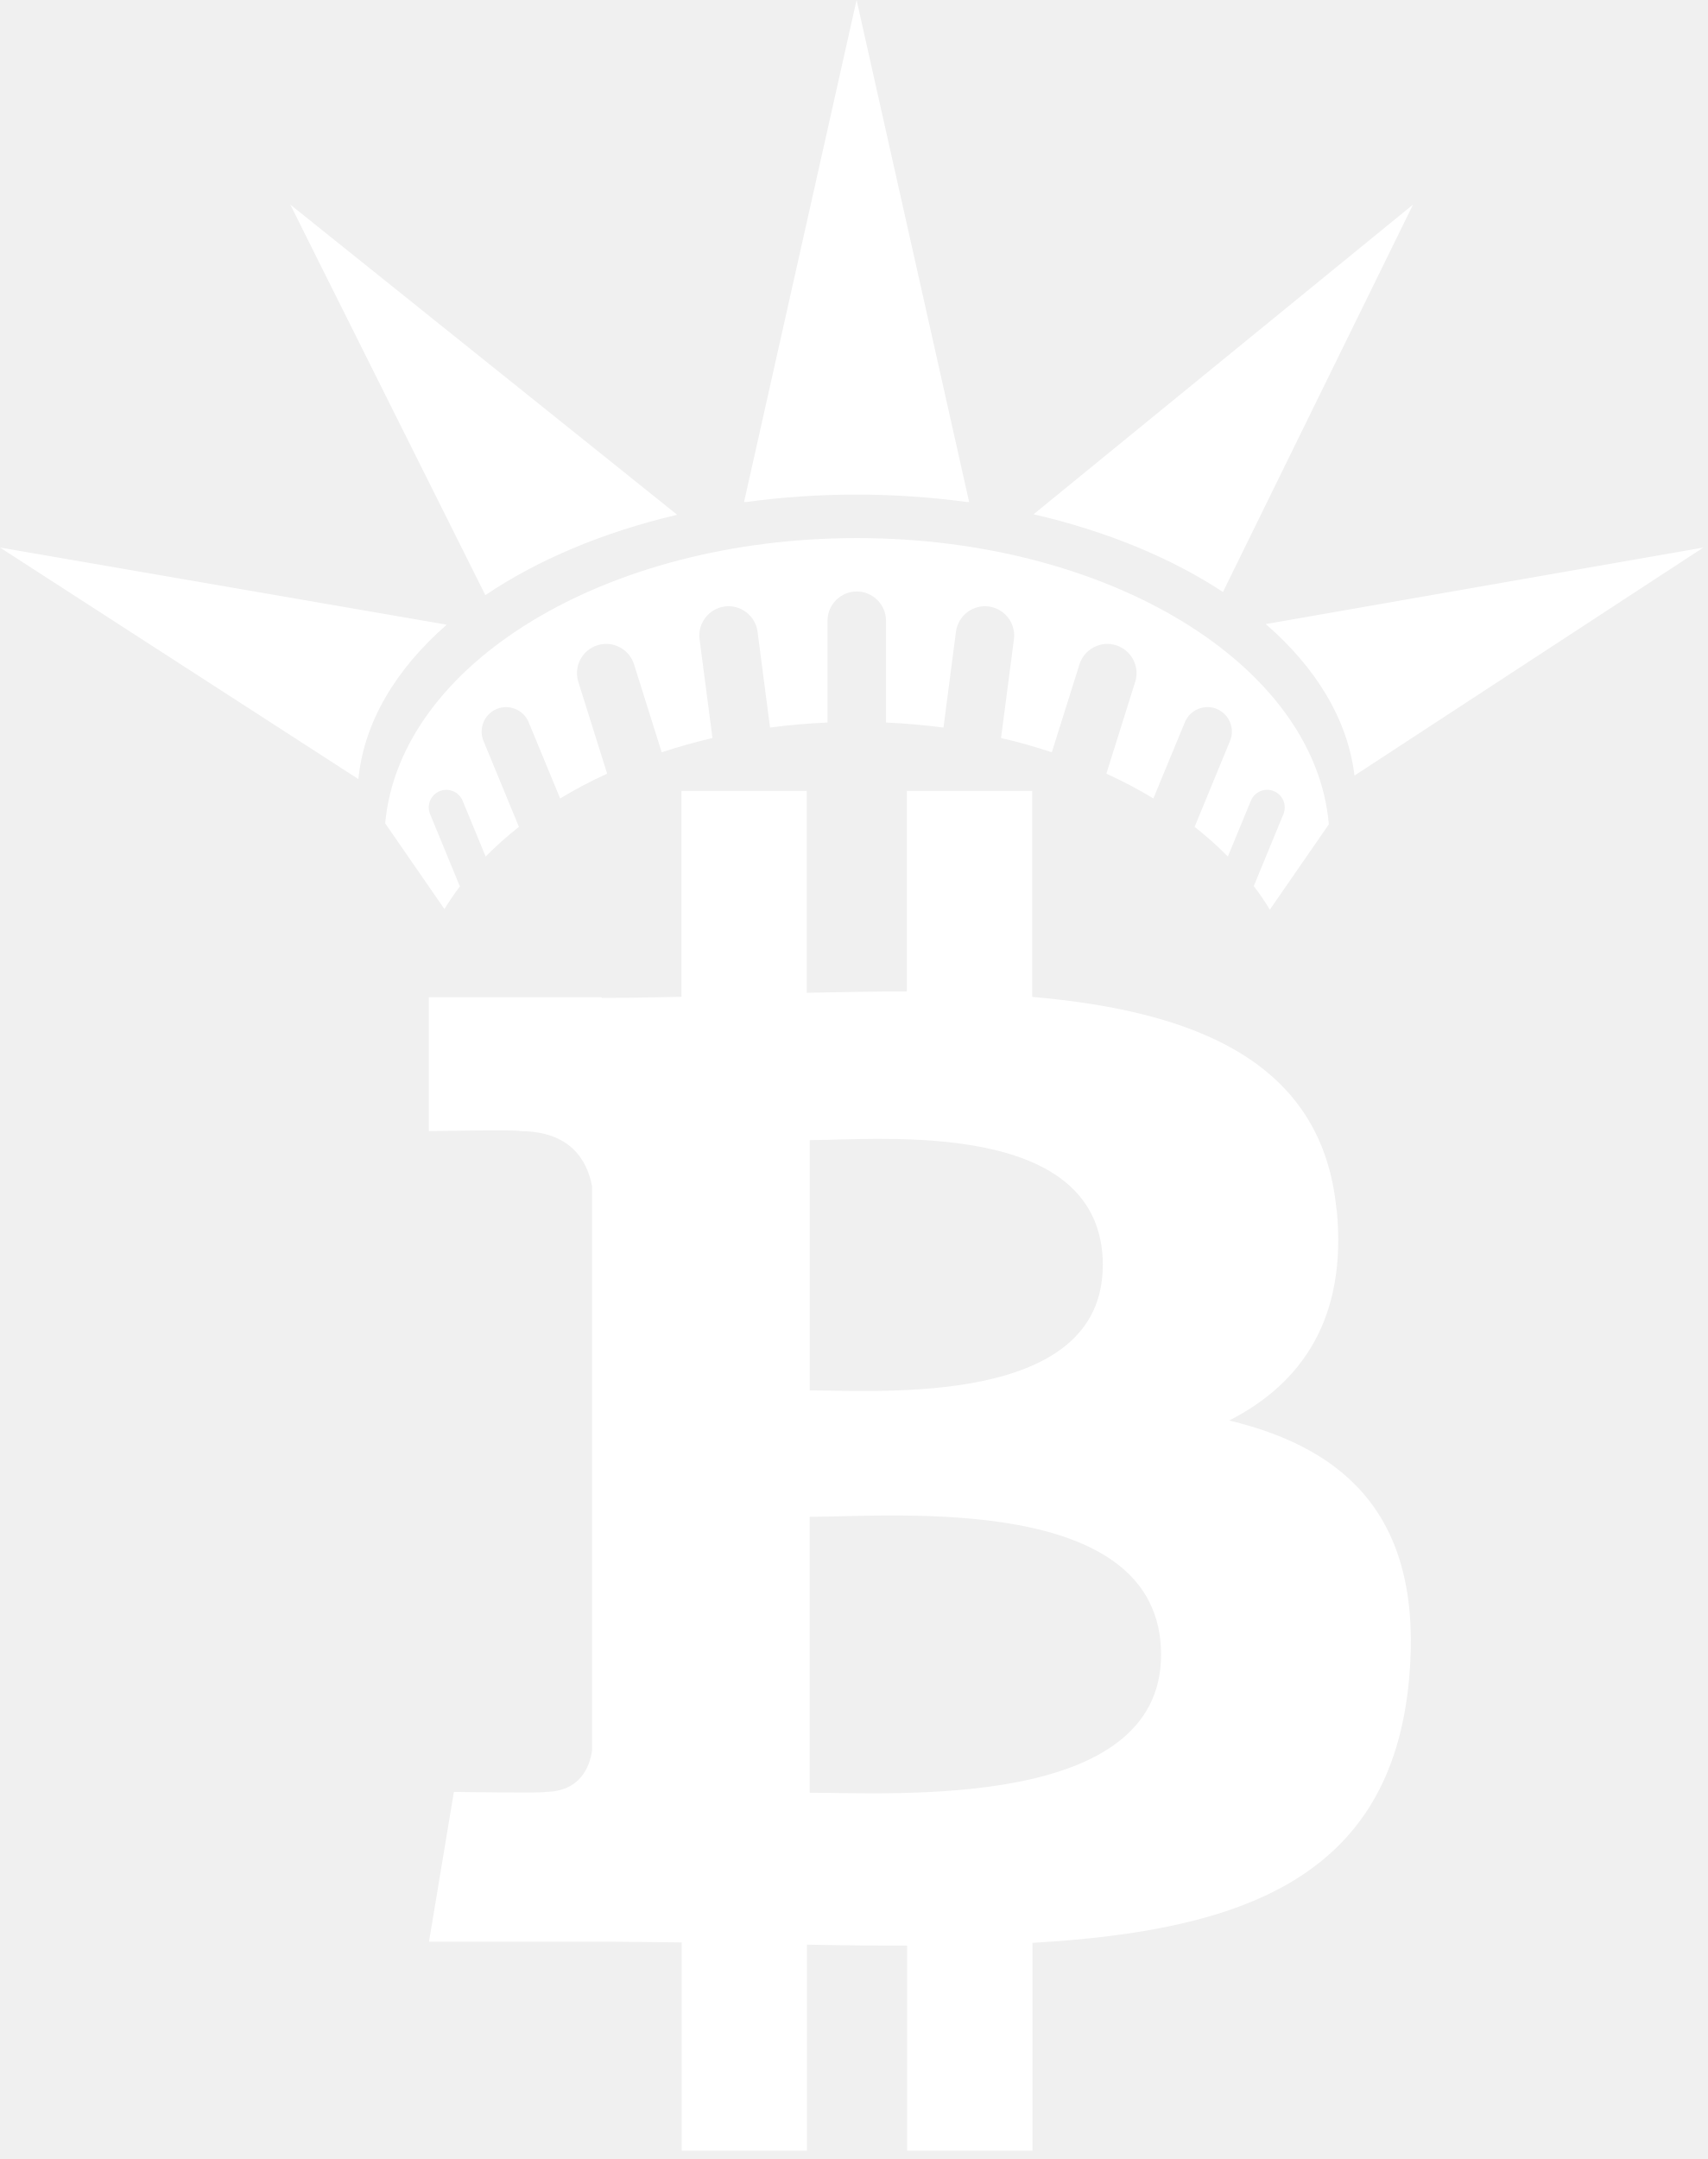
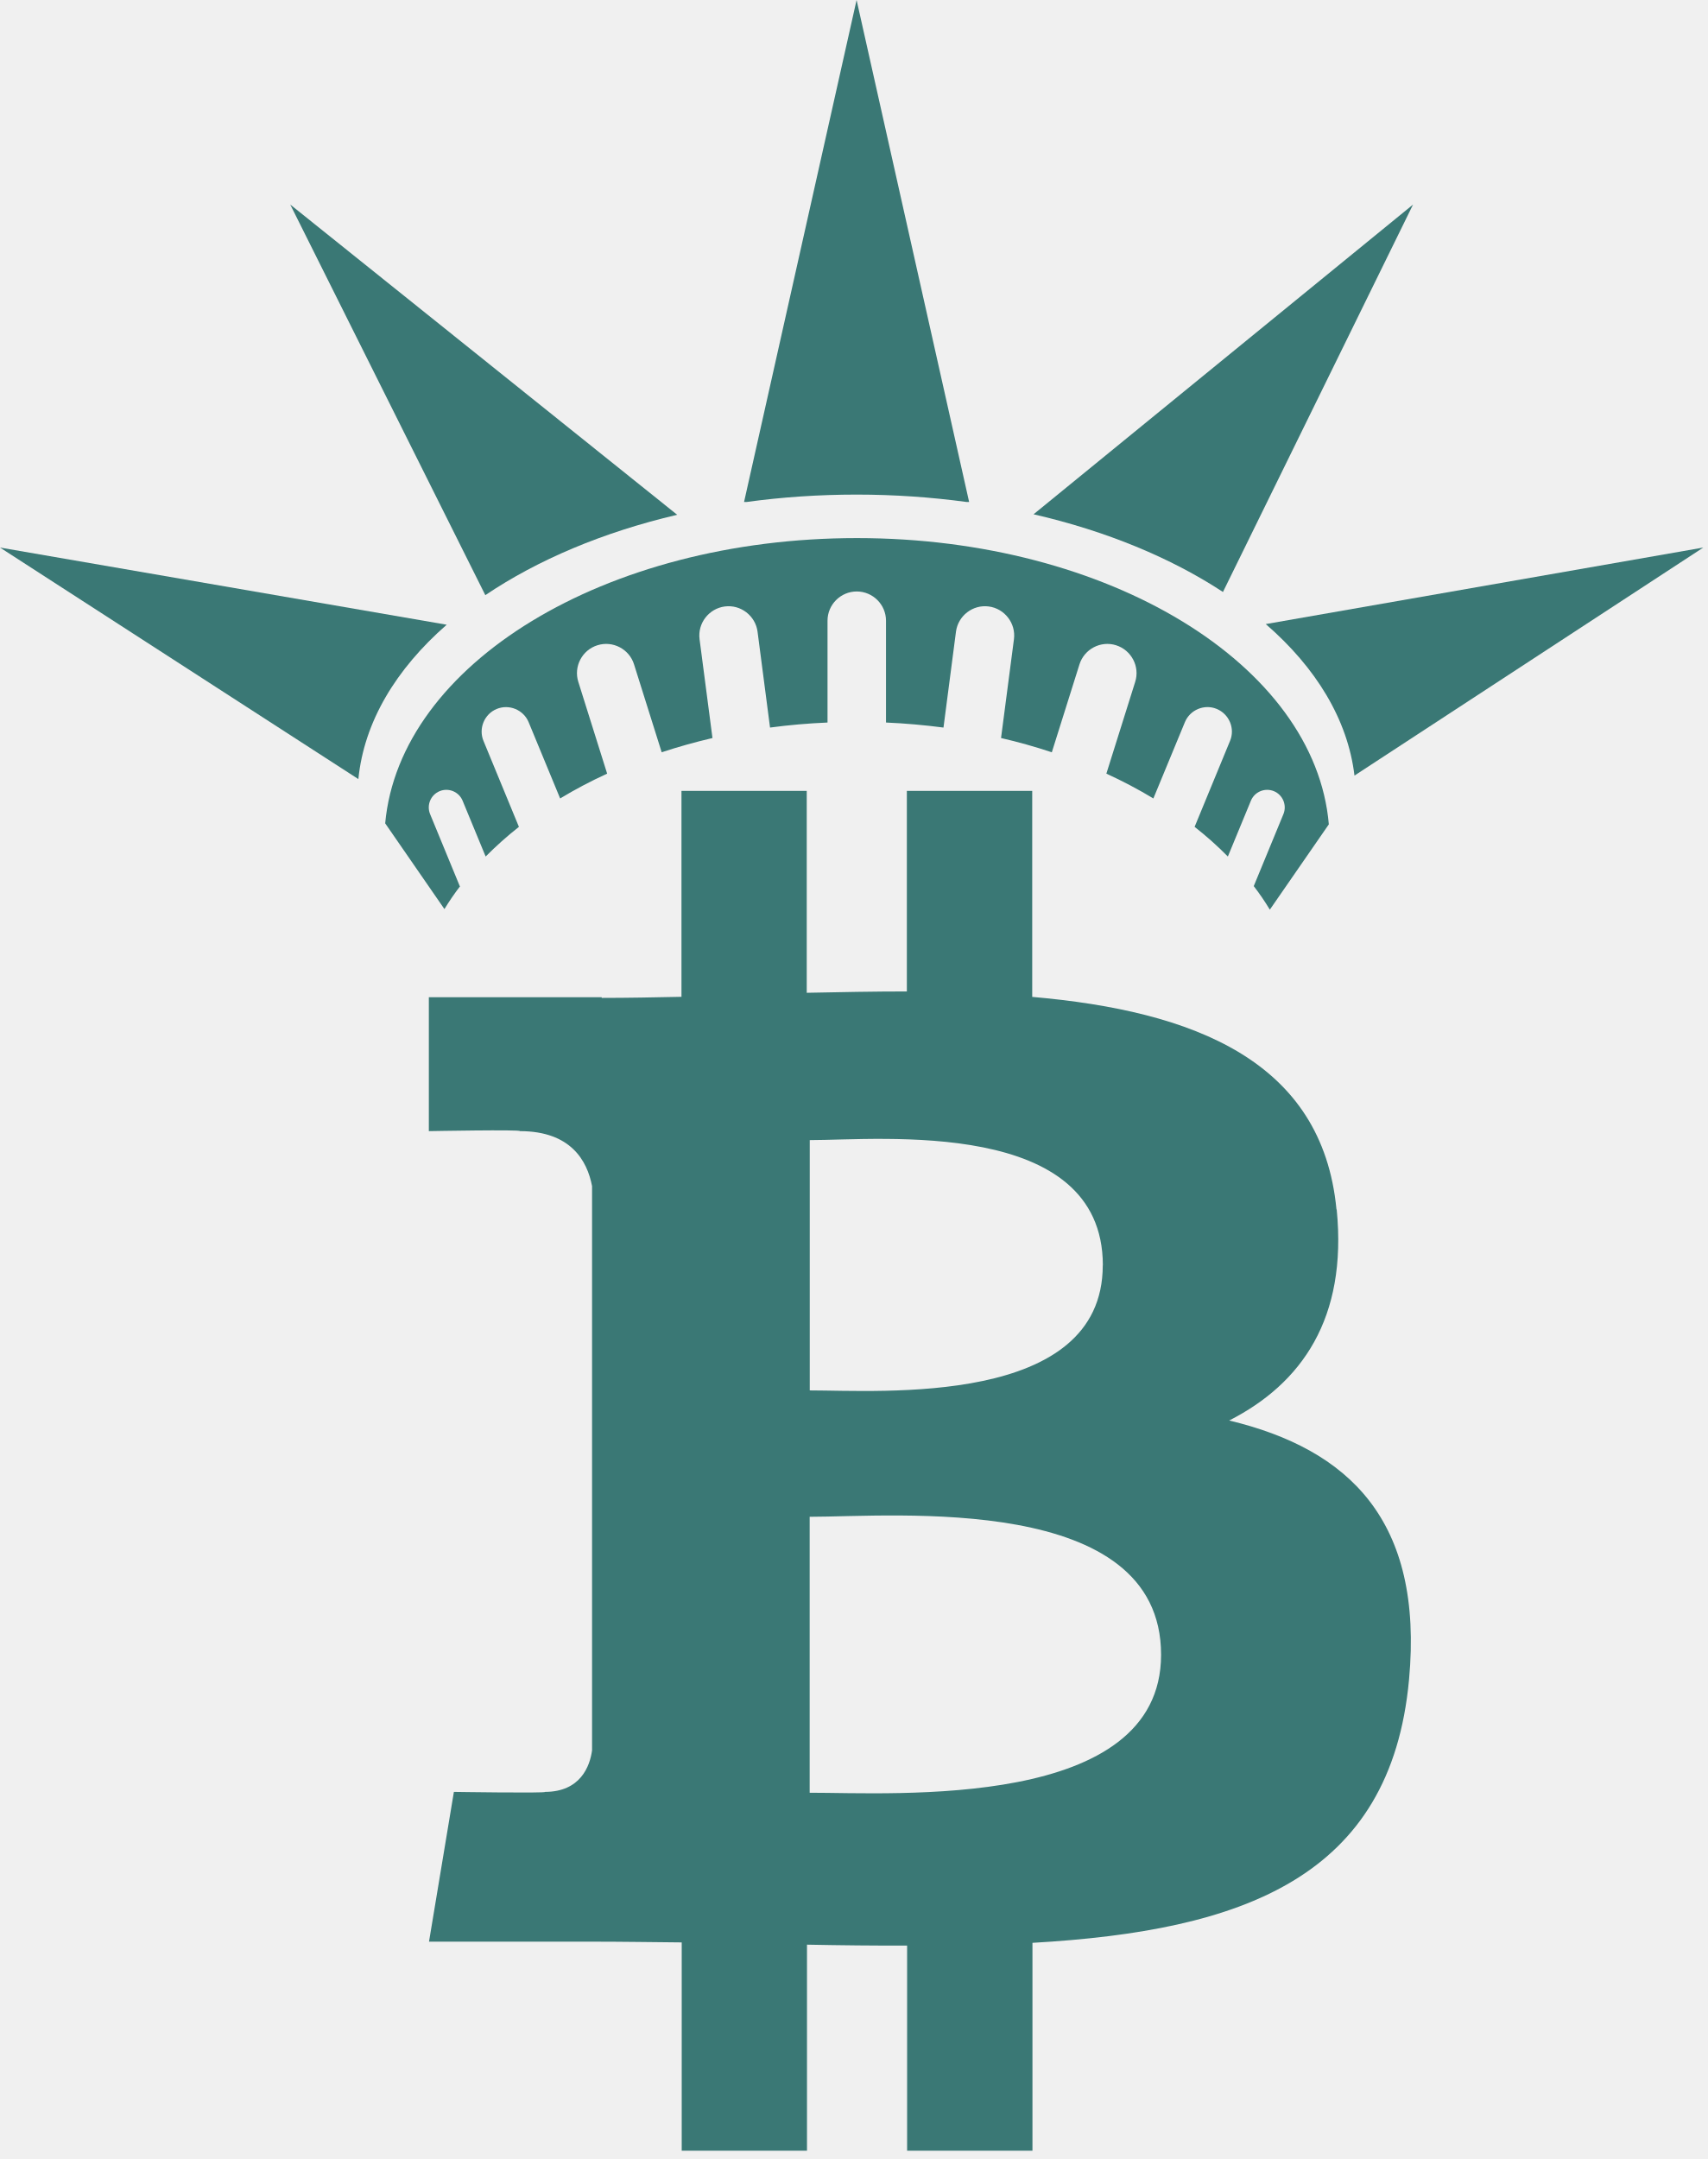
<svg xmlns="http://www.w3.org/2000/svg" width="121" height="153" viewBox="0 0 121 153" fill="none">
  <g clip-path="url(#clip0_1_1069)">
-     <path d="M94.721 85.7C93.711 75.177 84.625 71.649 73.158 70.646V56.049H64.273V70.26C61.94 70.26 59.552 70.307 57.177 70.355V56.049H48.299V70.64C46.374 70.681 44.486 70.717 42.645 70.717V70.669H30.394V80.159C30.394 80.159 36.956 80.035 36.849 80.159C40.448 80.159 41.618 82.25 41.962 84.055V124.04C41.808 125.174 41.137 126.979 38.625 126.985C38.737 127.086 32.169 126.985 32.169 126.985L30.406 137.598H41.968C44.118 137.598 46.238 137.633 48.316 137.651V152.414H57.195V137.811C59.629 137.859 61.987 137.883 64.291 137.877V152.414H73.175V137.681C88.111 136.826 98.569 133.06 99.864 119.033C100.909 107.738 95.6 102.702 87.119 100.665C92.268 98.04 95.493 93.42 94.739 85.724L94.721 85.7ZM82.291 117.264C82.291 128.298 63.406 127.039 57.385 127.045V107.489C63.406 107.489 82.291 105.755 82.291 117.264ZM78.158 89.667C78.158 99.703 62.403 98.533 57.391 98.533V80.795C62.409 80.795 78.158 79.197 78.164 89.667H78.158Z" fill="white" />
-     <path d="M68.496 35.572H68.686L60.71 0L52.735 35.572H52.925C55.431 35.228 58.038 35.05 60.71 35.05C63.383 35.05 65.99 35.234 68.496 35.572Z" fill="white" />
-     <path d="M86.68 41.944L100.149 14.496L73.253 36.445C78.413 37.633 82.992 39.533 86.674 41.95L86.68 41.944Z" fill="white" />
-     <path d="M89.709 44.225C93.266 47.307 95.522 50.983 95.998 54.962L120.72 38.803L89.715 44.225H89.709Z" fill="white" />
-     <path d="M31.659 44.272L0 38.803L25.399 55.211C25.803 51.161 28.06 47.414 31.659 44.272Z" fill="white" />
-     <path d="M47.996 36.481L20.571 14.496L34.397 42.176C38.096 39.682 42.74 37.71 47.996 36.481Z" fill="white" />
-     <path d="M32.585 62.795L30.483 57.694C30.221 57.058 30.524 56.328 31.16 56.066C31.795 55.805 32.526 56.108 32.787 56.743L34.42 60.699C35.145 59.968 35.934 59.261 36.778 58.596L34.266 52.503C33.903 51.624 34.325 50.603 35.204 50.241C36.083 49.878 37.104 50.3 37.467 51.179L39.7 56.583C40.751 55.948 41.861 55.36 43.031 54.825L40.988 48.322C40.644 47.236 41.255 46.066 42.342 45.727C43.429 45.383 44.599 45.995 44.937 47.081L46.897 53.311C48.061 52.925 49.261 52.592 50.496 52.301L49.581 45.3C49.433 44.171 50.24 43.126 51.369 42.978C52.497 42.829 53.542 43.637 53.691 44.765L54.576 51.559C55.906 51.381 57.266 51.262 58.65 51.203V43.987C58.65 42.847 59.582 41.915 60.722 41.915C61.862 41.915 62.795 42.847 62.795 43.987V51.203C64.178 51.262 65.538 51.387 66.869 51.559L67.754 44.765C67.902 43.637 68.947 42.829 70.076 42.978C71.204 43.126 72.011 44.171 71.863 45.3L70.948 52.301C72.184 52.586 73.383 52.925 74.547 53.311L76.507 47.081C76.851 45.995 78.015 45.383 79.102 45.727C80.189 46.072 80.801 47.236 80.456 48.322L78.413 54.825C79.583 55.36 80.694 55.948 81.745 56.583L83.978 51.179C84.34 50.3 85.361 49.872 86.24 50.241C87.119 50.609 87.547 51.624 87.179 52.503L84.667 58.596C85.516 59.261 86.3 59.962 87.024 60.699L88.657 56.743C88.919 56.108 89.649 55.805 90.285 56.066C90.92 56.328 91.223 57.058 90.962 57.694L88.859 62.795C89.275 63.335 89.655 63.894 89.999 64.464L94.18 58.418C93.212 47.111 78.609 38.132 60.734 38.132C42.859 38.132 28.327 47.069 27.3 58.347L31.498 64.422C31.837 63.87 32.205 63.329 32.609 62.801L32.585 62.795Z" fill="white" />
+     <path d="M94.721 85.7C93.711 75.177 84.625 71.649 73.158 70.646V56.049H64.273V70.26C61.94 70.26 59.552 70.307 57.177 70.355V56.049H48.299V70.64C46.374 70.681 44.486 70.717 42.645 70.717V70.669H30.394V80.159C30.394 80.159 36.956 80.035 36.849 80.159C40.448 80.159 41.618 82.25 41.962 84.055V124.04C41.808 125.174 41.137 126.979 38.625 126.985C38.737 127.086 32.169 126.985 32.169 126.985L30.406 137.598H41.968C44.118 137.598 46.238 137.633 48.316 137.651V152.414H57.195V137.811C59.629 137.859 61.987 137.883 64.291 137.877V152.414H73.175V137.681C88.111 136.826 98.569 133.06 99.864 119.033C100.909 107.738 95.6 102.702 87.119 100.665C92.268 98.04 95.493 93.42 94.739 85.724L94.721 85.7ZM82.291 117.264C82.291 128.298 63.406 127.039 57.385 127.045V107.489C63.406 107.489 82.291 105.755 82.291 117.264ZM78.158 89.667C78.158 99.703 62.403 98.533 57.391 98.533V80.795C62.409 80.795 78.158 79.197 78.164 89.667H78.158Z" fill="#3A7875" />
+     <path d="M68.496 35.572H68.686L60.71 0L52.735 35.572H52.925C55.431 35.228 58.038 35.05 60.71 35.05C63.383 35.05 65.99 35.234 68.496 35.572Z" fill="#3A7875" />
+     <path d="M86.68 41.944L100.149 14.496L73.253 36.445C78.413 37.633 82.992 39.533 86.674 41.95L86.68 41.944Z" fill="#3A7875" />
+     <path d="M89.709 44.225C93.266 47.307 95.522 50.983 95.998 54.962L120.72 38.803L89.715 44.225H89.709Z" fill="#3A7875" />
+     <path d="M31.659 44.272L0 38.803L25.399 55.211C25.803 51.161 28.06 47.414 31.659 44.272Z" fill="#3A7875" />
+     <path d="M47.996 36.481L20.571 14.496L34.397 42.176C38.096 39.682 42.74 37.71 47.996 36.481Z" fill="#3A7875" />
+     <path d="M32.585 62.795L30.483 57.694C30.221 57.058 30.524 56.328 31.16 56.066C31.795 55.805 32.526 56.108 32.787 56.743L34.42 60.699C35.145 59.968 35.934 59.261 36.778 58.596L34.266 52.503C33.903 51.624 34.325 50.603 35.204 50.241C36.083 49.878 37.104 50.3 37.467 51.179L39.7 56.583C40.751 55.948 41.861 55.36 43.031 54.825L40.988 48.322C40.644 47.236 41.255 46.066 42.342 45.727C43.429 45.383 44.599 45.995 44.937 47.081L46.897 53.311C48.061 52.925 49.261 52.592 50.496 52.301L49.581 45.3C49.433 44.171 50.24 43.126 51.369 42.978C52.497 42.829 53.542 43.637 53.691 44.765L54.576 51.559C55.906 51.381 57.266 51.262 58.65 51.203V43.987C58.65 42.847 59.582 41.915 60.722 41.915C61.862 41.915 62.795 42.847 62.795 43.987V51.203C64.178 51.262 65.538 51.387 66.869 51.559L67.754 44.765C67.902 43.637 68.947 42.829 70.076 42.978C71.204 43.126 72.011 44.171 71.863 45.3L70.948 52.301C72.184 52.586 73.383 52.925 74.547 53.311L76.507 47.081C76.851 45.995 78.015 45.383 79.102 45.727C80.189 46.072 80.801 47.236 80.456 48.322L78.413 54.825C79.583 55.36 80.694 55.948 81.745 56.583L83.978 51.179C84.34 50.3 85.361 49.872 86.24 50.241C87.119 50.609 87.547 51.624 87.179 52.503L84.667 58.596C85.516 59.261 86.3 59.962 87.024 60.699L88.657 56.743C88.919 56.108 89.649 55.805 90.285 56.066C90.92 56.328 91.223 57.058 90.962 57.694L88.859 62.795C89.275 63.335 89.655 63.894 89.999 64.464L94.18 58.418C93.212 47.111 78.609 38.132 60.734 38.132C42.859 38.132 28.327 47.069 27.3 58.347L31.498 64.422C31.837 63.87 32.205 63.329 32.609 62.801L32.585 62.795Z" fill="#3A7875" />
  </g>
  <defs>
    <clipPath id="clip0_1_1069">
-       <rect width="120.72" height="152.397" fill="white" />
+       <rect width="120.72" height="152.397" fill="#3A7875" />
    </clipPath>
  </defs>
</svg>
